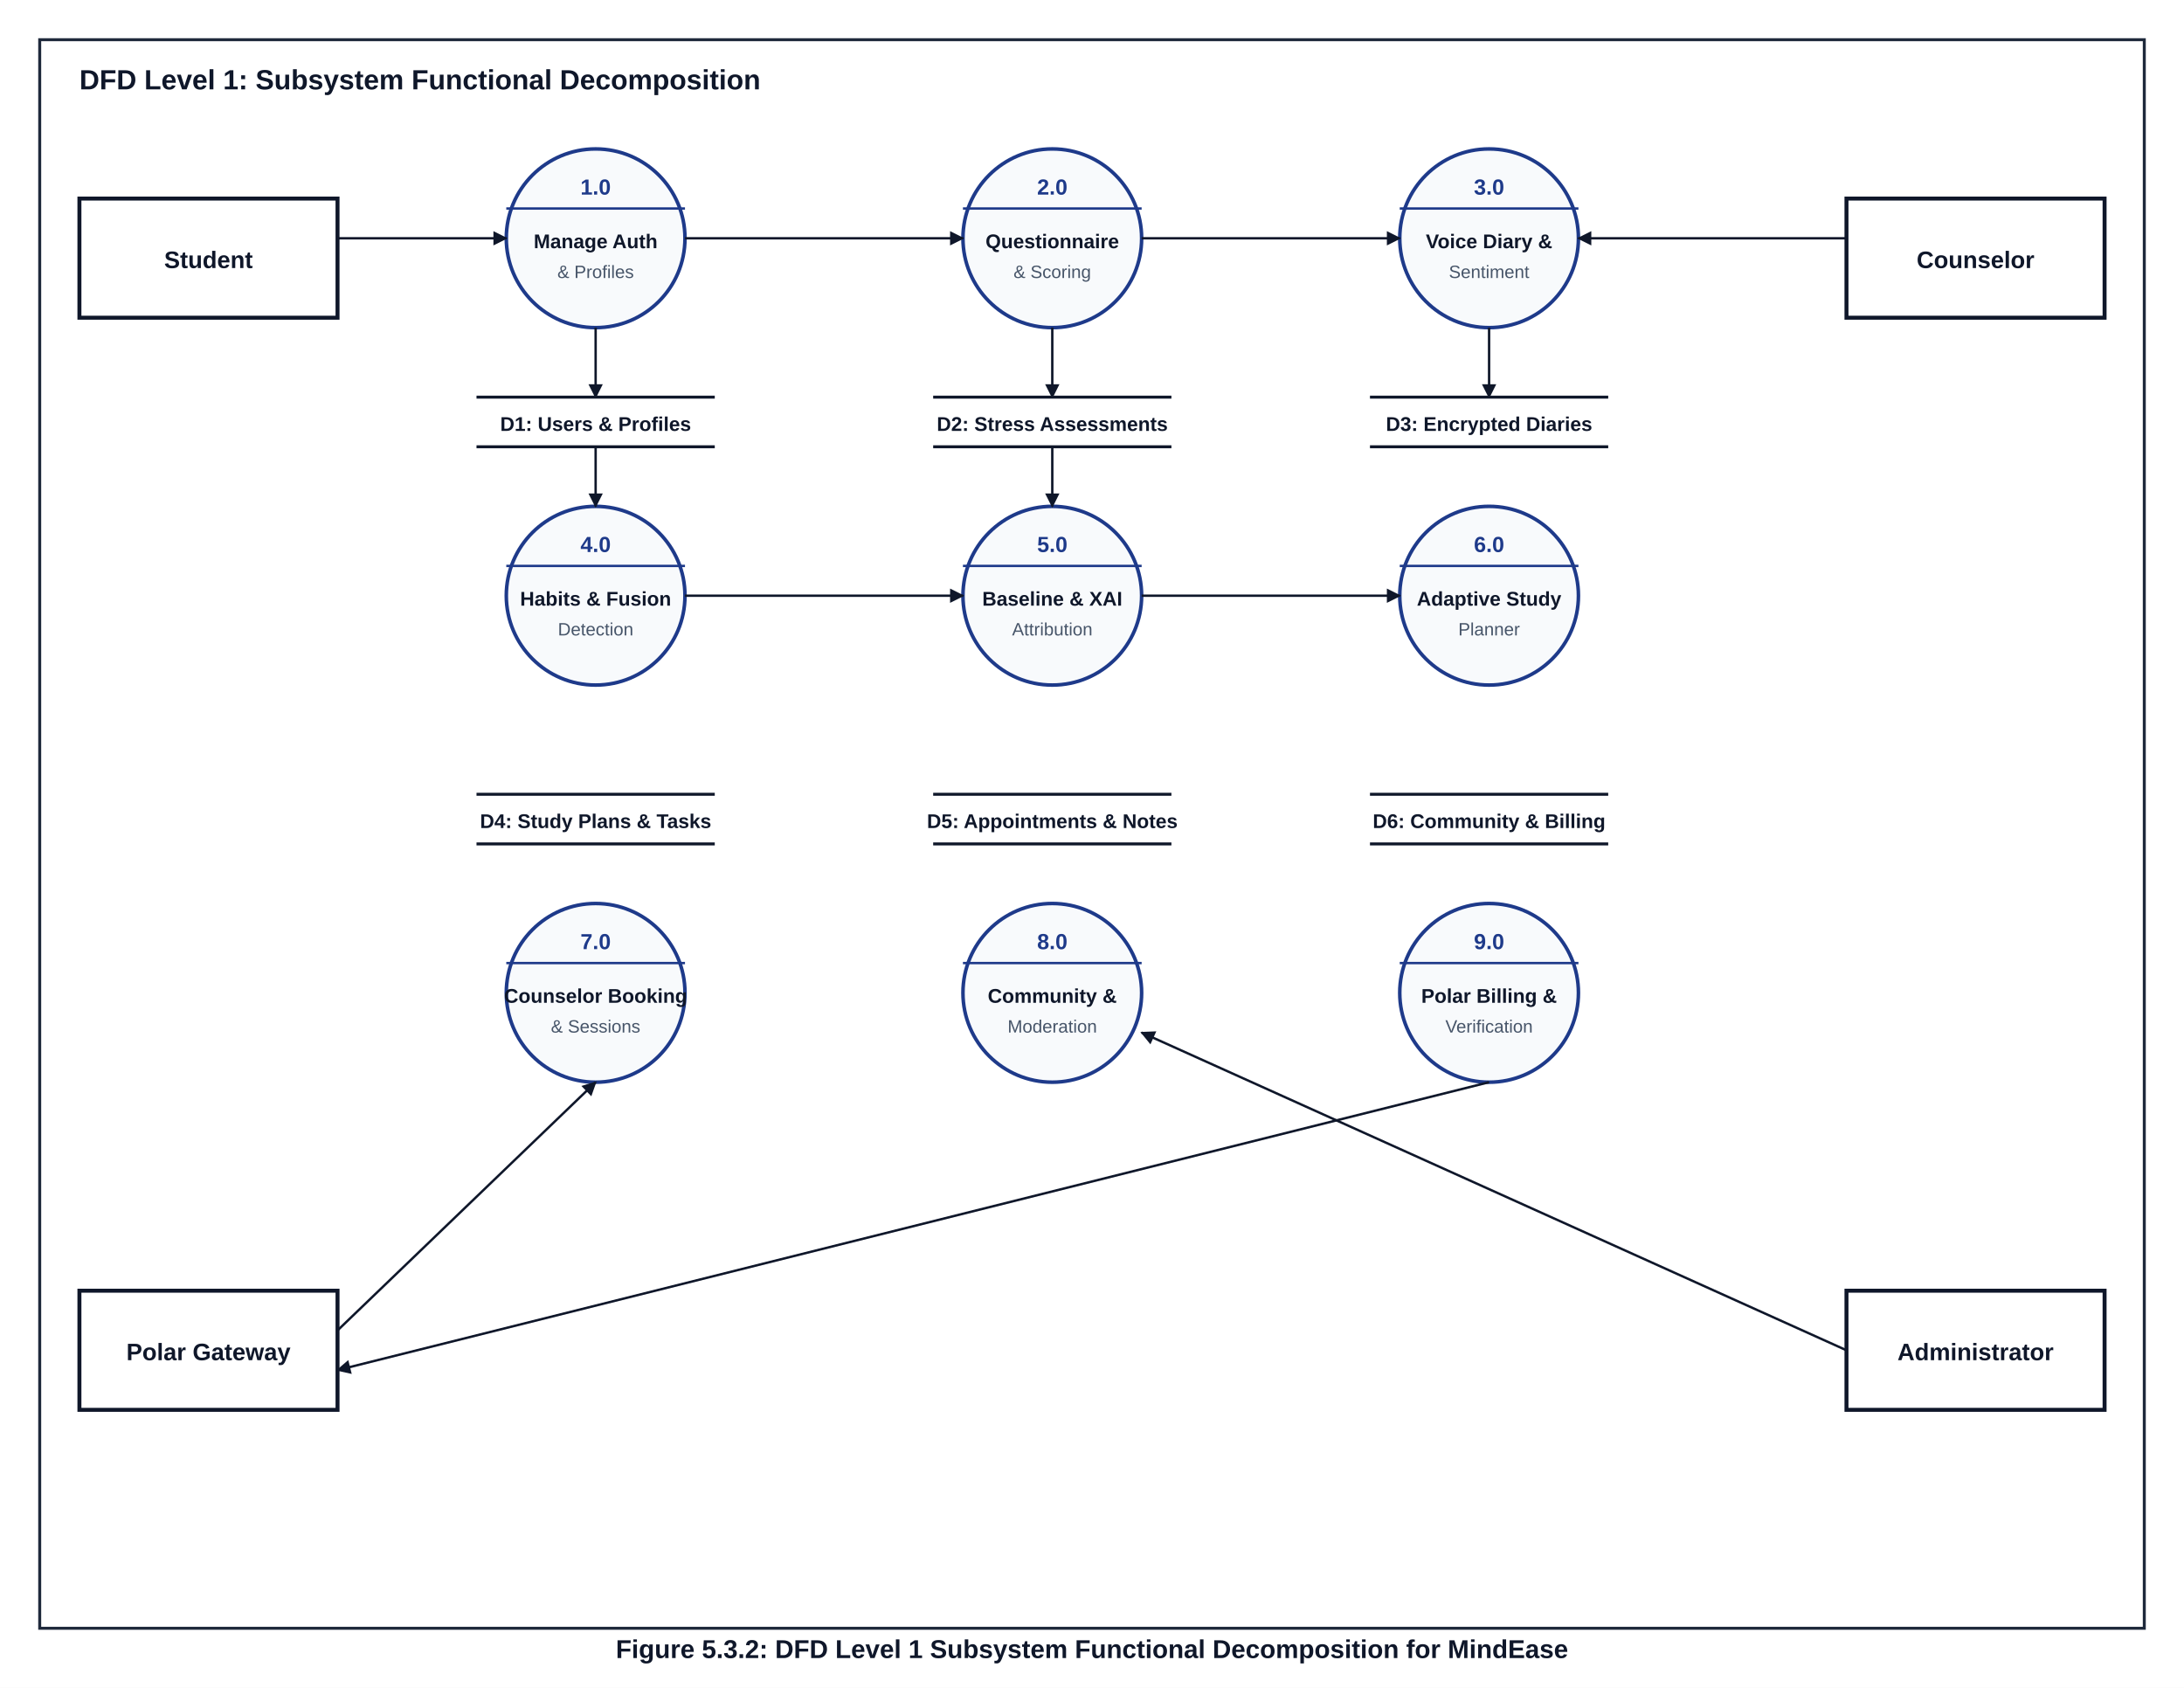
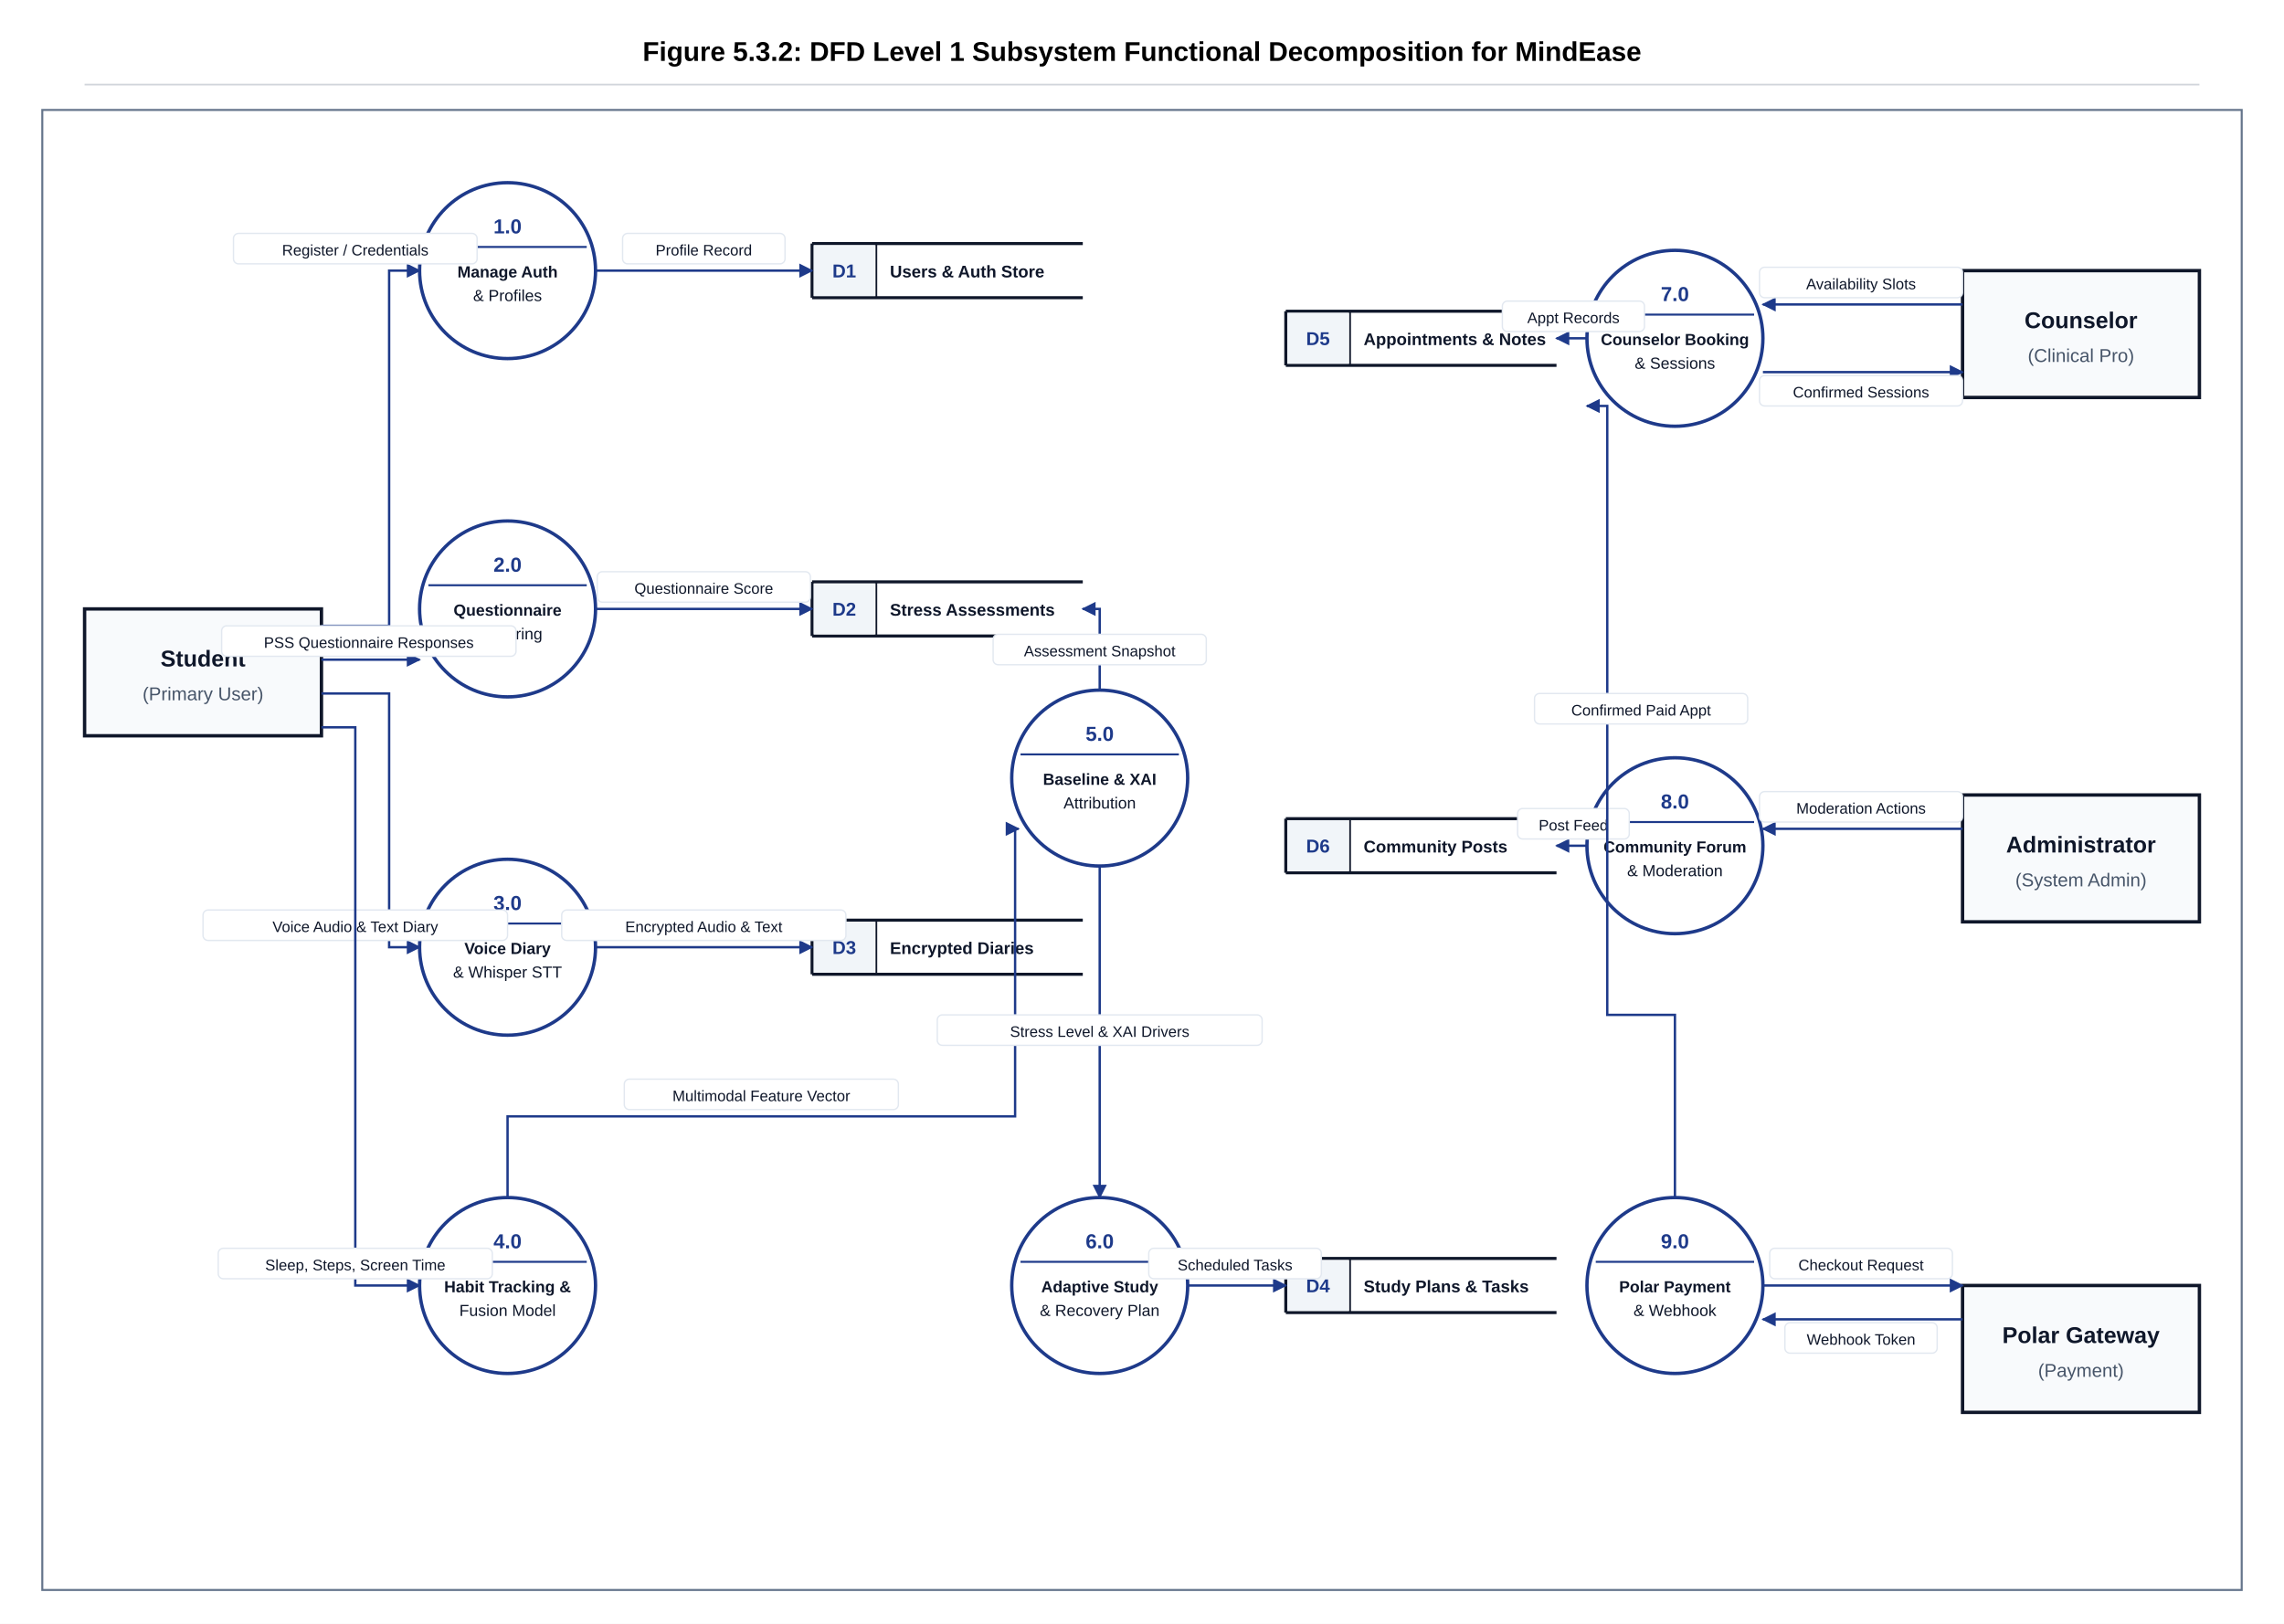
- <svg xmlns="http://www.w3.org/2000/svg" width="1100" height="850" viewBox="0 0 1100 850">
+ <svg xmlns="http://www.w3.org/2000/svg" width="1350" height="960" viewBox="0 0 1350 960">
  <defs>
    <marker id="arrow" viewBox="0 0 10 10" refX="9" refY="5" markerWidth="6" markerHeight="6" orient="auto">
-       <path d="M 0 0 L 10 5 L 0 10 z" fill="#0f172a" />
+       <path d="M 0 0 L 10 5 L 0 10 z" fill="#1e3a8a" />
    </marker>
  </defs>
-   <rect width="1100" height="850" fill="#ffffff" />
-   <rect x="20" y="20" width="1060" height="800" fill="none" stroke="#1e293b" stroke-width="1.5" />
-   <text x="40" y="45" font-family="Arial, sans-serif" font-size="14" font-weight="bold" fill="#0f172a">DFD Level 1: Subsystem Functional Decomposition</text>
-   <rect x="40" y="100" width="130" height="60" fill="#ffffff" stroke="#0f172a" stroke-width="2" />
-   <text x="105" y="135" font-family="Arial, sans-serif" font-size="12" font-weight="bold" fill="#0f172a" text-anchor="middle">Student</text>
-   <rect x="40" y="650" width="130" height="60" fill="#ffffff" stroke="#0f172a" stroke-width="2" />
-   <text x="105" y="685" font-family="Arial, sans-serif" font-size="12" font-weight="bold" fill="#0f172a" text-anchor="middle">Polar Gateway</text>
-   <rect x="930" y="100" width="130" height="60" fill="#ffffff" stroke="#0f172a" stroke-width="2" />
-   <text x="995" y="135" font-family="Arial, sans-serif" font-size="12" font-weight="bold" fill="#0f172a" text-anchor="middle">Counselor</text>
-   <rect x="930" y="650" width="130" height="60" fill="#ffffff" stroke="#0f172a" stroke-width="2" />
-   <text x="995" y="685" font-family="Arial, sans-serif" font-size="12" font-weight="bold" fill="#0f172a" text-anchor="middle">Administrator</text>
-   <circle cx="300" cy="120" r="45" fill="#f8fafc" stroke="#1e3a8a" stroke-width="1.8" />
-   <line x1="255" y1="105" x2="345" y2="105" stroke="#1e3a8a" stroke-width="1.2" />
-   <text x="300" y="98" font-family="Arial, sans-serif" font-size="11" font-weight="bold" fill="#1e3a8a" text-anchor="middle">1.0</text>
-   <text x="300" y="125" font-family="Arial, sans-serif" font-size="10" font-weight="bold" fill="#0f172a" text-anchor="middle">Manage Auth</text>
-   <text x="300" y="140" font-family="Arial, sans-serif" font-size="9" fill="#475569" text-anchor="middle">&amp; Profiles</text>
-   <circle cx="530" cy="120" r="45" fill="#f8fafc" stroke="#1e3a8a" stroke-width="1.8" />
-   <line x1="485" y1="105" x2="575" y2="105" stroke="#1e3a8a" stroke-width="1.2" />
-   <text x="530" y="98" font-family="Arial, sans-serif" font-size="11" font-weight="bold" fill="#1e3a8a" text-anchor="middle">2.0</text>
-   <text x="530" y="125" font-family="Arial, sans-serif" font-size="10" font-weight="bold" fill="#0f172a" text-anchor="middle">Questionnaire</text>
-   <text x="530" y="140" font-family="Arial, sans-serif" font-size="9" fill="#475569" text-anchor="middle">&amp; Scoring</text>
-   <circle cx="750" cy="120" r="45" fill="#f8fafc" stroke="#1e3a8a" stroke-width="1.8" />
-   <line x1="705" y1="105" x2="795" y2="105" stroke="#1e3a8a" stroke-width="1.2" />
-   <text x="750" y="98" font-family="Arial, sans-serif" font-size="11" font-weight="bold" fill="#1e3a8a" text-anchor="middle">3.0</text>
-   <text x="750" y="125" font-family="Arial, sans-serif" font-size="10" font-weight="bold" fill="#0f172a" text-anchor="middle">Voice Diary &amp;</text>
-   <text x="750" y="140" font-family="Arial, sans-serif" font-size="9" fill="#475569" text-anchor="middle">Sentiment</text>
-   <circle cx="300" cy="300" r="45" fill="#f8fafc" stroke="#1e3a8a" stroke-width="1.8" />
-   <line x1="255" y1="285" x2="345" y2="285" stroke="#1e3a8a" stroke-width="1.2" />
-   <text x="300" y="278" font-family="Arial, sans-serif" font-size="11" font-weight="bold" fill="#1e3a8a" text-anchor="middle">4.0</text>
-   <text x="300" y="305" font-family="Arial, sans-serif" font-size="10" font-weight="bold" fill="#0f172a" text-anchor="middle">Habits &amp; Fusion</text>
-   <text x="300" y="320" font-family="Arial, sans-serif" font-size="9" fill="#475569" text-anchor="middle">Detection</text>
-   <circle cx="530" cy="300" r="45" fill="#f8fafc" stroke="#1e3a8a" stroke-width="1.8" />
-   <line x1="485" y1="285" x2="575" y2="285" stroke="#1e3a8a" stroke-width="1.2" />
-   <text x="530" y="278" font-family="Arial, sans-serif" font-size="11" font-weight="bold" fill="#1e3a8a" text-anchor="middle">5.0</text>
-   <text x="530" y="305" font-family="Arial, sans-serif" font-size="10" font-weight="bold" fill="#0f172a" text-anchor="middle">Baseline &amp; XAI</text>
-   <text x="530" y="320" font-family="Arial, sans-serif" font-size="9" fill="#475569" text-anchor="middle">Attribution</text>
-   <circle cx="750" cy="300" r="45" fill="#f8fafc" stroke="#1e3a8a" stroke-width="1.8" />
-   <line x1="705" y1="285" x2="795" y2="285" stroke="#1e3a8a" stroke-width="1.2" />
-   <text x="750" y="278" font-family="Arial, sans-serif" font-size="11" font-weight="bold" fill="#1e3a8a" text-anchor="middle">6.0</text>
-   <text x="750" y="305" font-family="Arial, sans-serif" font-size="10" font-weight="bold" fill="#0f172a" text-anchor="middle">Adaptive Study</text>
-   <text x="750" y="320" font-family="Arial, sans-serif" font-size="9" fill="#475569" text-anchor="middle">Planner</text>
-   <circle cx="300" cy="500" r="45" fill="#f8fafc" stroke="#1e3a8a" stroke-width="1.8" />
-   <line x1="255" y1="485" x2="345" y2="485" stroke="#1e3a8a" stroke-width="1.2" />
-   <text x="300" y="478" font-family="Arial, sans-serif" font-size="11" font-weight="bold" fill="#1e3a8a" text-anchor="middle">7.0</text>
-   <text x="300" y="505" font-family="Arial, sans-serif" font-size="10" font-weight="bold" fill="#0f172a" text-anchor="middle">Counselor Booking</text>
-   <text x="300" y="520" font-family="Arial, sans-serif" font-size="9" fill="#475569" text-anchor="middle">&amp; Sessions</text>
-   <circle cx="530" cy="500" r="45" fill="#f8fafc" stroke="#1e3a8a" stroke-width="1.8" />
-   <line x1="485" y1="485" x2="575" y2="485" stroke="#1e3a8a" stroke-width="1.2" />
-   <text x="530" y="478" font-family="Arial, sans-serif" font-size="11" font-weight="bold" fill="#1e3a8a" text-anchor="middle">8.0</text>
-   <text x="530" y="505" font-family="Arial, sans-serif" font-size="10" font-weight="bold" fill="#0f172a" text-anchor="middle">Community &amp;</text>
-   <text x="530" y="520" font-family="Arial, sans-serif" font-size="9" fill="#475569" text-anchor="middle">Moderation</text>
-   <circle cx="750" cy="500" r="45" fill="#f8fafc" stroke="#1e3a8a" stroke-width="1.8" />
-   <line x1="705" y1="485" x2="795" y2="485" stroke="#1e3a8a" stroke-width="1.2" />
-   <text x="750" y="478" font-family="Arial, sans-serif" font-size="11" font-weight="bold" fill="#1e3a8a" text-anchor="middle">9.0</text>
-   <text x="750" y="505" font-family="Arial, sans-serif" font-size="10" font-weight="bold" fill="#0f172a" text-anchor="middle">Polar Billing &amp;</text>
-   <text x="750" y="520" font-family="Arial, sans-serif" font-size="9" fill="#475569" text-anchor="middle">Verification</text>
-   <path d="M 240 200 L 360 200 M 240 225 L 360 225" stroke="#0f172a" stroke-width="1.5" />
-   <text x="300" y="217" font-family="Arial, sans-serif" font-size="10" font-weight="bold" fill="#0f172a" text-anchor="middle">D1: Users &amp; Profiles</text>
-   <path d="M 470 200 L 590 200 M 470 225 L 590 225" stroke="#0f172a" stroke-width="1.5" />
-   <text x="530" y="217" font-family="Arial, sans-serif" font-size="10" font-weight="bold" fill="#0f172a" text-anchor="middle">D2: Stress Assessments</text>
-   <path d="M 690 200 L 810 200 M 690 225 L 810 225" stroke="#0f172a" stroke-width="1.5" />
-   <text x="750" y="217" font-family="Arial, sans-serif" font-size="10" font-weight="bold" fill="#0f172a" text-anchor="middle">D3: Encrypted Diaries</text>
-   <path d="M 240 400 L 360 400 M 240 425 L 360 425" stroke="#0f172a" stroke-width="1.5" />
-   <text x="300" y="417" font-family="Arial, sans-serif" font-size="10" font-weight="bold" fill="#0f172a" text-anchor="middle">D4: Study Plans &amp; Tasks</text>
-   <path d="M 470 400 L 590 400 M 470 425 L 590 425" stroke="#0f172a" stroke-width="1.5" />
-   <text x="530" y="417" font-family="Arial, sans-serif" font-size="10" font-weight="bold" fill="#0f172a" text-anchor="middle">D5: Appointments &amp; Notes</text>
-   <path d="M 690 400 L 810 400 M 690 425 L 810 425" stroke="#0f172a" stroke-width="1.5" />
-   <text x="750" y="417" font-family="Arial, sans-serif" font-size="10" font-weight="bold" fill="#0f172a" text-anchor="middle">D6: Community &amp; Billing</text>
-   <line x1="170" y1="120" x2="255" y2="120" stroke="#0f172a" stroke-width="1.2" marker-end="url(#arrow)" />
-   <line x1="300" y1="165" x2="300" y2="200" stroke="#0f172a" stroke-width="1.2" marker-end="url(#arrow)" />
-   <line x1="345" y1="120" x2="485" y2="120" stroke="#0f172a" stroke-width="1.2" marker-end="url(#arrow)" />
-   <line x1="575" y1="120" x2="705" y2="120" stroke="#0f172a" stroke-width="1.2" marker-end="url(#arrow)" />
-   <line x1="530" y1="165" x2="530" y2="200" stroke="#0f172a" stroke-width="1.2" marker-end="url(#arrow)" />
-   <line x1="750" y1="165" x2="750" y2="200" stroke="#0f172a" stroke-width="1.2" marker-end="url(#arrow)" />
-   <line x1="300" y1="225" x2="300" y2="255" stroke="#0f172a" stroke-width="1.2" marker-end="url(#arrow)" />
-   <line x1="530" y1="225" x2="530" y2="255" stroke="#0f172a" stroke-width="1.2" marker-end="url(#arrow)" />
-   <line x1="345" y1="300" x2="485" y2="300" stroke="#0f172a" stroke-width="1.2" marker-end="url(#arrow)" />
-   <line x1="575" y1="300" x2="705" y2="300" stroke="#0f172a" stroke-width="1.2" marker-end="url(#arrow)" />
-   <line x1="170" y1="670" x2="300" y2="545" stroke="#0f172a" stroke-width="1.2" marker-end="url(#arrow)" />
-   <line x1="750" y1="545" x2="170" y2="690" stroke="#0f172a" stroke-width="1.2" marker-end="url(#arrow)" />
-   <line x1="930" y1="120" x2="795" y2="120" stroke="#0f172a" stroke-width="1.2" marker-end="url(#arrow)" />
-   <line x1="930" y1="680" x2="575" y2="520" stroke="#0f172a" stroke-width="1.2" marker-end="url(#arrow)" />
-   <text x="550.0" y="835" font-family="Arial, sans-serif" font-size="13" font-weight="bold" fill="#0f172a" text-anchor="middle">Figure 5.3.2: DFD Level 1 Subsystem Functional Decomposition for MindEase</text>
+   <rect width="1350" height="960" fill="#ffffff" />
+   <text x="675.0" y="36" font-family="Arial, sans-serif" font-size="16" font-weight="bold" fill="#000000" text-anchor="middle">Figure 5.3.2: DFD Level 1 Subsystem Functional Decomposition for MindEase</text>
+   <line x1="50" y1="50" x2="1300" y2="50" stroke="#d1d5db" stroke-width="1" />
+   <rect x="25" y="65" width="1300" height="875" fill="none" stroke="#64748b" stroke-width="1.2" />
+   <rect x="50" y="360" width="140" height="75" fill="#f8fafc" stroke="#0f172a" stroke-width="2" />
+   <text x="120.0" y="394" font-family="Arial, sans-serif" font-size="13.5" font-weight="bold" fill="#0f172a" text-anchor="middle">Student</text>
+   <text x="120.0" y="414" font-family="Arial, sans-serif" font-size="11" fill="#475569" text-anchor="middle">(Primary User)</text>
+   <rect x="1160" y="160" width="140" height="75" fill="#f8fafc" stroke="#0f172a" stroke-width="2" />
+   <text x="1230.0" y="194" font-family="Arial, sans-serif" font-size="13.5" font-weight="bold" fill="#0f172a" text-anchor="middle">Counselor</text>
+   <text x="1230.0" y="214" font-family="Arial, sans-serif" font-size="11" fill="#475569" text-anchor="middle">(Clinical Pro)</text>
+   <rect x="1160" y="470" width="140" height="75" fill="#f8fafc" stroke="#0f172a" stroke-width="2" />
+   <text x="1230.0" y="504" font-family="Arial, sans-serif" font-size="13.5" font-weight="bold" fill="#0f172a" text-anchor="middle">Administrator</text>
+   <text x="1230.0" y="524" font-family="Arial, sans-serif" font-size="11" fill="#475569" text-anchor="middle">(System Admin)</text>
+   <rect x="1160" y="760" width="140" height="75" fill="#f8fafc" stroke="#0f172a" stroke-width="2" />
+   <text x="1230.0" y="794" font-family="Arial, sans-serif" font-size="13.5" font-weight="bold" fill="#0f172a" text-anchor="middle">Polar Gateway</text>
+   <text x="1230.0" y="814" font-family="Arial, sans-serif" font-size="11" fill="#475569" text-anchor="middle">(Payment)</text>
+   <circle cx="300" cy="160" r="52" fill="#ffffff" stroke="#1e3a8a" stroke-width="2" />
+   <line x1="253.2" y1="146" x2="346.8" y2="146" stroke="#1e3a8a" stroke-width="1.2" />
+   <text x="300" y="138" font-family="Arial, sans-serif" font-size="12" font-weight="bold" fill="#1e3a8a" text-anchor="middle">1.0</text>
+   <text x="300" y="164" font-family="Arial, sans-serif" font-size="9.5" font-weight="bold" fill="#0f172a" text-anchor="middle">Manage Auth</text>
+   <text x="300" y="178" font-family="Arial, sans-serif" font-size="9.5" fill="#0f172a" text-anchor="middle">&amp; Profiles</text>
+   <circle cx="300" cy="360" r="52" fill="#ffffff" stroke="#1e3a8a" stroke-width="2" />
+   <line x1="253.2" y1="346" x2="346.8" y2="346" stroke="#1e3a8a" stroke-width="1.2" />
+   <text x="300" y="338" font-family="Arial, sans-serif" font-size="12" font-weight="bold" fill="#1e3a8a" text-anchor="middle">2.0</text>
+   <text x="300" y="364" font-family="Arial, sans-serif" font-size="9.5" font-weight="bold" fill="#0f172a" text-anchor="middle">Questionnaire</text>
+   <text x="300" y="378" font-family="Arial, sans-serif" font-size="9.5" fill="#0f172a" text-anchor="middle">&amp; Scoring</text>
+   <circle cx="300" cy="560" r="52" fill="#ffffff" stroke="#1e3a8a" stroke-width="2" />
+   <line x1="253.2" y1="546" x2="346.8" y2="546" stroke="#1e3a8a" stroke-width="1.2" />
+   <text x="300" y="538" font-family="Arial, sans-serif" font-size="12" font-weight="bold" fill="#1e3a8a" text-anchor="middle">3.0</text>
+   <text x="300" y="564" font-family="Arial, sans-serif" font-size="9.5" font-weight="bold" fill="#0f172a" text-anchor="middle">Voice Diary</text>
+   <text x="300" y="578" font-family="Arial, sans-serif" font-size="9.5" fill="#0f172a" text-anchor="middle">&amp; Whisper STT</text>
+   <circle cx="300" cy="760" r="52" fill="#ffffff" stroke="#1e3a8a" stroke-width="2" />
+   <line x1="253.2" y1="746" x2="346.8" y2="746" stroke="#1e3a8a" stroke-width="1.2" />
+   <text x="300" y="738" font-family="Arial, sans-serif" font-size="12" font-weight="bold" fill="#1e3a8a" text-anchor="middle">4.0</text>
+   <text x="300" y="764" font-family="Arial, sans-serif" font-size="9.5" font-weight="bold" fill="#0f172a" text-anchor="middle">Habit Tracking &amp;</text>
+   <text x="300" y="778" font-family="Arial, sans-serif" font-size="9.5" fill="#0f172a" text-anchor="middle">Fusion Model</text>
+   <circle cx="650" cy="460" r="52" fill="#ffffff" stroke="#1e3a8a" stroke-width="2" />
+   <line x1="603.2" y1="446" x2="696.8" y2="446" stroke="#1e3a8a" stroke-width="1.2" />
+   <text x="650" y="438" font-family="Arial, sans-serif" font-size="12" font-weight="bold" fill="#1e3a8a" text-anchor="middle">5.0</text>
+   <text x="650" y="464" font-family="Arial, sans-serif" font-size="9.5" font-weight="bold" fill="#0f172a" text-anchor="middle">Baseline &amp; XAI</text>
+   <text x="650" y="478" font-family="Arial, sans-serif" font-size="9.5" fill="#0f172a" text-anchor="middle">Attribution</text>
+   <circle cx="650" cy="760" r="52" fill="#ffffff" stroke="#1e3a8a" stroke-width="2" />
+   <line x1="603.2" y1="746" x2="696.8" y2="746" stroke="#1e3a8a" stroke-width="1.2" />
+   <text x="650" y="738" font-family="Arial, sans-serif" font-size="12" font-weight="bold" fill="#1e3a8a" text-anchor="middle">6.0</text>
+   <text x="650" y="764" font-family="Arial, sans-serif" font-size="9.5" font-weight="bold" fill="#0f172a" text-anchor="middle">Adaptive Study</text>
+   <text x="650" y="778" font-family="Arial, sans-serif" font-size="9.5" fill="#0f172a" text-anchor="middle">&amp; Recovery Plan</text>
+   <circle cx="990" cy="200" r="52" fill="#ffffff" stroke="#1e3a8a" stroke-width="2" />
+   <line x1="943.2" y1="186" x2="1036.8" y2="186" stroke="#1e3a8a" stroke-width="1.2" />
+   <text x="990" y="178" font-family="Arial, sans-serif" font-size="12" font-weight="bold" fill="#1e3a8a" text-anchor="middle">7.0</text>
+   <text x="990" y="204" font-family="Arial, sans-serif" font-size="9.5" font-weight="bold" fill="#0f172a" text-anchor="middle">Counselor Booking</text>
+   <text x="990" y="218" font-family="Arial, sans-serif" font-size="9.5" fill="#0f172a" text-anchor="middle">&amp; Sessions</text>
+   <circle cx="990" cy="500" r="52" fill="#ffffff" stroke="#1e3a8a" stroke-width="2" />
+   <line x1="943.2" y1="486" x2="1036.8" y2="486" stroke="#1e3a8a" stroke-width="1.2" />
+   <text x="990" y="478" font-family="Arial, sans-serif" font-size="12" font-weight="bold" fill="#1e3a8a" text-anchor="middle">8.0</text>
+   <text x="990" y="504" font-family="Arial, sans-serif" font-size="9.5" font-weight="bold" fill="#0f172a" text-anchor="middle">Community Forum</text>
+   <text x="990" y="518" font-family="Arial, sans-serif" font-size="9.5" fill="#0f172a" text-anchor="middle">&amp; Moderation</text>
+   <circle cx="990" cy="760" r="52" fill="#ffffff" stroke="#1e3a8a" stroke-width="2" />
+   <line x1="943.2" y1="746" x2="1036.8" y2="746" stroke="#1e3a8a" stroke-width="1.2" />
+   <text x="990" y="738" font-family="Arial, sans-serif" font-size="12" font-weight="bold" fill="#1e3a8a" text-anchor="middle">9.0</text>
+   <text x="990" y="764" font-family="Arial, sans-serif" font-size="9.5" font-weight="bold" fill="#0f172a" text-anchor="middle">Polar Payment</text>
+   <text x="990" y="778" font-family="Arial, sans-serif" font-size="9.5" fill="#0f172a" text-anchor="middle">&amp; Webhook</text>
+   <line x1="480" y1="144" x2="640" y2="144" stroke="#0f172a" stroke-width="1.8" />
+   <line x1="480" y1="176" x2="640" y2="176" stroke="#0f172a" stroke-width="1.8" />
+   <line x1="480" y1="144" x2="480" y2="176" stroke="#0f172a" stroke-width="1.8" />
+   <line x1="518" y1="144" x2="518" y2="176" stroke="#0f172a" stroke-width="1" />
+   <rect x="481" y="145" width="36" height="30" fill="#f1f5f9" />
+   <text x="499" y="164" font-family="Arial, sans-serif" font-size="11" font-weight="bold" fill="#1e3a8a" text-anchor="middle">D1</text>
+   <text x="526" y="164" font-family="Arial, sans-serif" font-size="10" font-weight="600" fill="#0f172a">Users &amp; Auth Store</text>
+   <line x1="480" y1="344" x2="640" y2="344" stroke="#0f172a" stroke-width="1.8" />
+   <line x1="480" y1="376" x2="640" y2="376" stroke="#0f172a" stroke-width="1.8" />
+   <line x1="480" y1="344" x2="480" y2="376" stroke="#0f172a" stroke-width="1.8" />
+   <line x1="518" y1="344" x2="518" y2="376" stroke="#0f172a" stroke-width="1" />
+   <rect x="481" y="345" width="36" height="30" fill="#f1f5f9" />
+   <text x="499" y="364" font-family="Arial, sans-serif" font-size="11" font-weight="bold" fill="#1e3a8a" text-anchor="middle">D2</text>
+   <text x="526" y="364" font-family="Arial, sans-serif" font-size="10" font-weight="600" fill="#0f172a">Stress Assessments</text>
+   <line x1="480" y1="544" x2="640" y2="544" stroke="#0f172a" stroke-width="1.8" />
+   <line x1="480" y1="576" x2="640" y2="576" stroke="#0f172a" stroke-width="1.8" />
+   <line x1="480" y1="544" x2="480" y2="576" stroke="#0f172a" stroke-width="1.8" />
+   <line x1="518" y1="544" x2="518" y2="576" stroke="#0f172a" stroke-width="1" />
+   <rect x="481" y="545" width="36" height="30" fill="#f1f5f9" />
+   <text x="499" y="564" font-family="Arial, sans-serif" font-size="11" font-weight="bold" fill="#1e3a8a" text-anchor="middle">D3</text>
+   <text x="526" y="564" font-family="Arial, sans-serif" font-size="10" font-weight="600" fill="#0f172a">Encrypted Diaries</text>
+   <line x1="760" y1="744" x2="920" y2="744" stroke="#0f172a" stroke-width="1.8" />
+   <line x1="760" y1="776" x2="920" y2="776" stroke="#0f172a" stroke-width="1.8" />
+   <line x1="760" y1="744" x2="760" y2="776" stroke="#0f172a" stroke-width="1.8" />
+   <line x1="798" y1="744" x2="798" y2="776" stroke="#0f172a" stroke-width="1" />
+   <rect x="761" y="745" width="36" height="30" fill="#f1f5f9" />
+   <text x="779" y="764" font-family="Arial, sans-serif" font-size="11" font-weight="bold" fill="#1e3a8a" text-anchor="middle">D4</text>
+   <text x="806" y="764" font-family="Arial, sans-serif" font-size="10" font-weight="600" fill="#0f172a">Study Plans &amp; Tasks</text>
+   <line x1="760" y1="184" x2="920" y2="184" stroke="#0f172a" stroke-width="1.8" />
+   <line x1="760" y1="216" x2="920" y2="216" stroke="#0f172a" stroke-width="1.8" />
+   <line x1="760" y1="184" x2="760" y2="216" stroke="#0f172a" stroke-width="1.8" />
+   <line x1="798" y1="184" x2="798" y2="216" stroke="#0f172a" stroke-width="1" />
+   <rect x="761" y="185" width="36" height="30" fill="#f1f5f9" />
+   <text x="779" y="204" font-family="Arial, sans-serif" font-size="11" font-weight="bold" fill="#1e3a8a" text-anchor="middle">D5</text>
+   <text x="806" y="204" font-family="Arial, sans-serif" font-size="10" font-weight="600" fill="#0f172a">Appointments &amp; Notes</text>
+   <line x1="760" y1="484" x2="920" y2="484" stroke="#0f172a" stroke-width="1.8" />
+   <line x1="760" y1="516" x2="920" y2="516" stroke="#0f172a" stroke-width="1.8" />
+   <line x1="760" y1="484" x2="760" y2="516" stroke="#0f172a" stroke-width="1.8" />
+   <line x1="798" y1="484" x2="798" y2="516" stroke="#0f172a" stroke-width="1" />
+   <rect x="761" y="485" width="36" height="30" fill="#f1f5f9" />
+   <text x="779" y="504" font-family="Arial, sans-serif" font-size="11" font-weight="bold" fill="#1e3a8a" text-anchor="middle">D6</text>
+   <text x="806" y="504" font-family="Arial, sans-serif" font-size="10" font-weight="600" fill="#0f172a">Community Posts</text>
+   <path d="M 190 370 L 230 370 L 230 160 L 248 160" fill="none" stroke="#1e3a8a" stroke-width="1.4" marker-end="url(#arrow)" />
+   <rect x="138.0" y="138" width="144" height="18" fill="#ffffff" stroke="#e2e8f0" stroke-width="0.8" rx="3" />
+   <text x="210" y="151" font-family="Arial, sans-serif" font-size="9" font-weight="500" fill="#0f172a" text-anchor="middle">Register / Credentials</text>
+   <path d="M 190 390 L 248 390" fill="none" stroke="#1e3a8a" stroke-width="1.4" marker-end="url(#arrow)" />
+   <rect x="131.0" y="370" width="174" height="18" fill="#ffffff" stroke="#e2e8f0" stroke-width="0.8" rx="3" />
+   <text x="218" y="383" font-family="Arial, sans-serif" font-size="9" font-weight="500" fill="#0f172a" text-anchor="middle">PSS Questionnaire Responses</text>
+   <path d="M 190 410 L 230 410 L 230 560 L 248 560" fill="none" stroke="#1e3a8a" stroke-width="1.4" marker-end="url(#arrow)" />
+   <rect x="120.0" y="538" width="180" height="18" fill="#ffffff" stroke="#e2e8f0" stroke-width="0.8" rx="3" />
+   <text x="210" y="551" font-family="Arial, sans-serif" font-size="9" font-weight="500" fill="#0f172a" text-anchor="middle">Voice Audio &amp; Text Diary</text>
+   <path d="M 190 430 L 210 430 L 210 760 L 248 760" fill="none" stroke="#1e3a8a" stroke-width="1.4" marker-end="url(#arrow)" />
+   <rect x="129.0" y="738" width="162" height="18" fill="#ffffff" stroke="#e2e8f0" stroke-width="0.8" rx="3" />
+   <text x="210" y="751" font-family="Arial, sans-serif" font-size="9" font-weight="500" fill="#0f172a" text-anchor="middle">Sleep, Steps, Screen Time</text>
+   <path d="M 352 160 L 480 160" fill="none" stroke="#1e3a8a" stroke-width="1.4" marker-end="url(#arrow)" />
+   <rect x="368.0" y="138" width="96" height="18" fill="#ffffff" stroke="#e2e8f0" stroke-width="0.8" rx="3" />
+   <text x="416" y="151" font-family="Arial, sans-serif" font-size="9" font-weight="500" fill="#0f172a" text-anchor="middle">Profile Record</text>
+   <path d="M 352 360 L 480 360" fill="none" stroke="#1e3a8a" stroke-width="1.4" marker-end="url(#arrow)" />
+   <rect x="353.0" y="338" width="126" height="18" fill="#ffffff" stroke="#e2e8f0" stroke-width="0.8" rx="3" />
+   <text x="416" y="351" font-family="Arial, sans-serif" font-size="9" font-weight="500" fill="#0f172a" text-anchor="middle">Questionnaire Score</text>
+   <path d="M 352 560 L 480 560" fill="none" stroke="#1e3a8a" stroke-width="1.4" marker-end="url(#arrow)" />
+   <rect x="332.0" y="538" width="168" height="18" fill="#ffffff" stroke="#e2e8f0" stroke-width="0.8" rx="3" />
+   <text x="416" y="551" font-family="Arial, sans-serif" font-size="9" font-weight="500" fill="#0f172a" text-anchor="middle">Encrypted Audio &amp; Text</text>
+   <path d="M 300 708 L 300 660 L 600 660 L 600 490 L 602 490" fill="none" stroke="#1e3a8a" stroke-width="1.4" marker-end="url(#arrow)" />
+   <rect x="369.0" y="638" width="162" height="18" fill="#ffffff" stroke="#e2e8f0" stroke-width="0.8" rx="3" />
+   <text x="450" y="651" font-family="Arial, sans-serif" font-size="9" font-weight="500" fill="#0f172a" text-anchor="middle">Multimodal Feature Vector</text>
+   <path d="M 650 408 L 650 360 L 640 360" fill="none" stroke="#1e3a8a" stroke-width="1.4" marker-end="url(#arrow)" />
+   <rect x="587.0" y="375" width="126" height="18" fill="#ffffff" stroke="#e2e8f0" stroke-width="0.8" rx="3" />
+   <text x="650" y="388" font-family="Arial, sans-serif" font-size="9" font-weight="500" fill="#0f172a" text-anchor="middle">Assessment Snapshot</text>
+   <path d="M 650 512 L 650 708" fill="none" stroke="#1e3a8a" stroke-width="1.4" marker-end="url(#arrow)" />
+   <rect x="554.0" y="600" width="192" height="18" fill="#ffffff" stroke="#e2e8f0" stroke-width="0.8" rx="3" />
+   <text x="650" y="613" font-family="Arial, sans-serif" font-size="9" font-weight="500" fill="#0f172a" text-anchor="middle">Stress Level &amp; XAI Drivers</text>
+   <path d="M 702 760 L 760 760" fill="none" stroke="#1e3a8a" stroke-width="1.4" marker-end="url(#arrow)" />
+   <rect x="679.0" y="738" width="102" height="18" fill="#ffffff" stroke="#e2e8f0" stroke-width="0.8" rx="3" />
+   <text x="730" y="751" font-family="Arial, sans-serif" font-size="9" font-weight="500" fill="#0f172a" text-anchor="middle">Scheduled Tasks</text>
+   <path d="M 1160 180 L 1042 180" fill="none" stroke="#1e3a8a" stroke-width="1.4" marker-end="url(#arrow)" />
+   <rect x="1040.0" y="158" width="120" height="18" fill="#ffffff" stroke="#e2e8f0" stroke-width="0.8" rx="3" />
+   <text x="1100" y="171" font-family="Arial, sans-serif" font-size="9" font-weight="500" fill="#0f172a" text-anchor="middle">Availability Slots</text>
+   <path d="M 1042 220 L 1160 220" fill="none" stroke="#1e3a8a" stroke-width="1.4" marker-end="url(#arrow)" />
+   <rect x="1040.0" y="222" width="120" height="18" fill="#ffffff" stroke="#e2e8f0" stroke-width="0.8" rx="3" />
+   <text x="1100" y="235" font-family="Arial, sans-serif" font-size="9" font-weight="500" fill="#0f172a" text-anchor="middle">Confirmed Sessions</text>
+   <path d="M 938 200 L 920 200" fill="none" stroke="#1e3a8a" stroke-width="1.4" marker-end="url(#arrow)" />
+   <rect x="888.0" y="178" width="84" height="18" fill="#ffffff" stroke="#e2e8f0" stroke-width="0.8" rx="3" />
+   <text x="930" y="191" font-family="Arial, sans-serif" font-size="9" font-weight="500" fill="#0f172a" text-anchor="middle">Appt Records</text>
+   <path d="M 1160 490 L 1042 490" fill="none" stroke="#1e3a8a" stroke-width="1.4" marker-end="url(#arrow)" />
+   <rect x="1040.0" y="468" width="120" height="18" fill="#ffffff" stroke="#e2e8f0" stroke-width="0.8" rx="3" />
+   <text x="1100" y="481" font-family="Arial, sans-serif" font-size="9" font-weight="500" fill="#0f172a" text-anchor="middle">Moderation Actions</text>
+   <path d="M 938 500 L 920 500" fill="none" stroke="#1e3a8a" stroke-width="1.4" marker-end="url(#arrow)" />
+   <rect x="897.0" y="478" width="66" height="18" fill="#ffffff" stroke="#e2e8f0" stroke-width="0.8" rx="3" />
+   <text x="930" y="491" font-family="Arial, sans-serif" font-size="9" font-weight="500" fill="#0f172a" text-anchor="middle">Post Feed</text>
+   <path d="M 990 708 L 990 600 L 950 600 L 950 240 L 938 240" fill="none" stroke="#1e3a8a" stroke-width="1.4" marker-end="url(#arrow)" />
+   <rect x="907.0" y="410" width="126" height="18" fill="#ffffff" stroke="#e2e8f0" stroke-width="0.8" rx="3" />
+   <text x="970" y="423" font-family="Arial, sans-serif" font-size="9" font-weight="500" fill="#0f172a" text-anchor="middle">Confirmed Paid Appt</text>
+   <path d="M 1042 760 L 1160 760" fill="none" stroke="#1e3a8a" stroke-width="1.4" marker-end="url(#arrow)" />
+   <rect x="1046.0" y="738" width="108" height="18" fill="#ffffff" stroke="#e2e8f0" stroke-width="0.8" rx="3" />
+   <text x="1100" y="751" font-family="Arial, sans-serif" font-size="9" font-weight="500" fill="#0f172a" text-anchor="middle">Checkout Request</text>
+   <path d="M 1160 780 L 1042 780" fill="none" stroke="#1e3a8a" stroke-width="1.4" marker-end="url(#arrow)" />
+   <rect x="1055.0" y="782" width="90" height="18" fill="#ffffff" stroke="#e2e8f0" stroke-width="0.8" rx="3" />
+   <text x="1100" y="795" font-family="Arial, sans-serif" font-size="9" font-weight="500" fill="#0f172a" text-anchor="middle">Webhook Token</text>
</svg>
